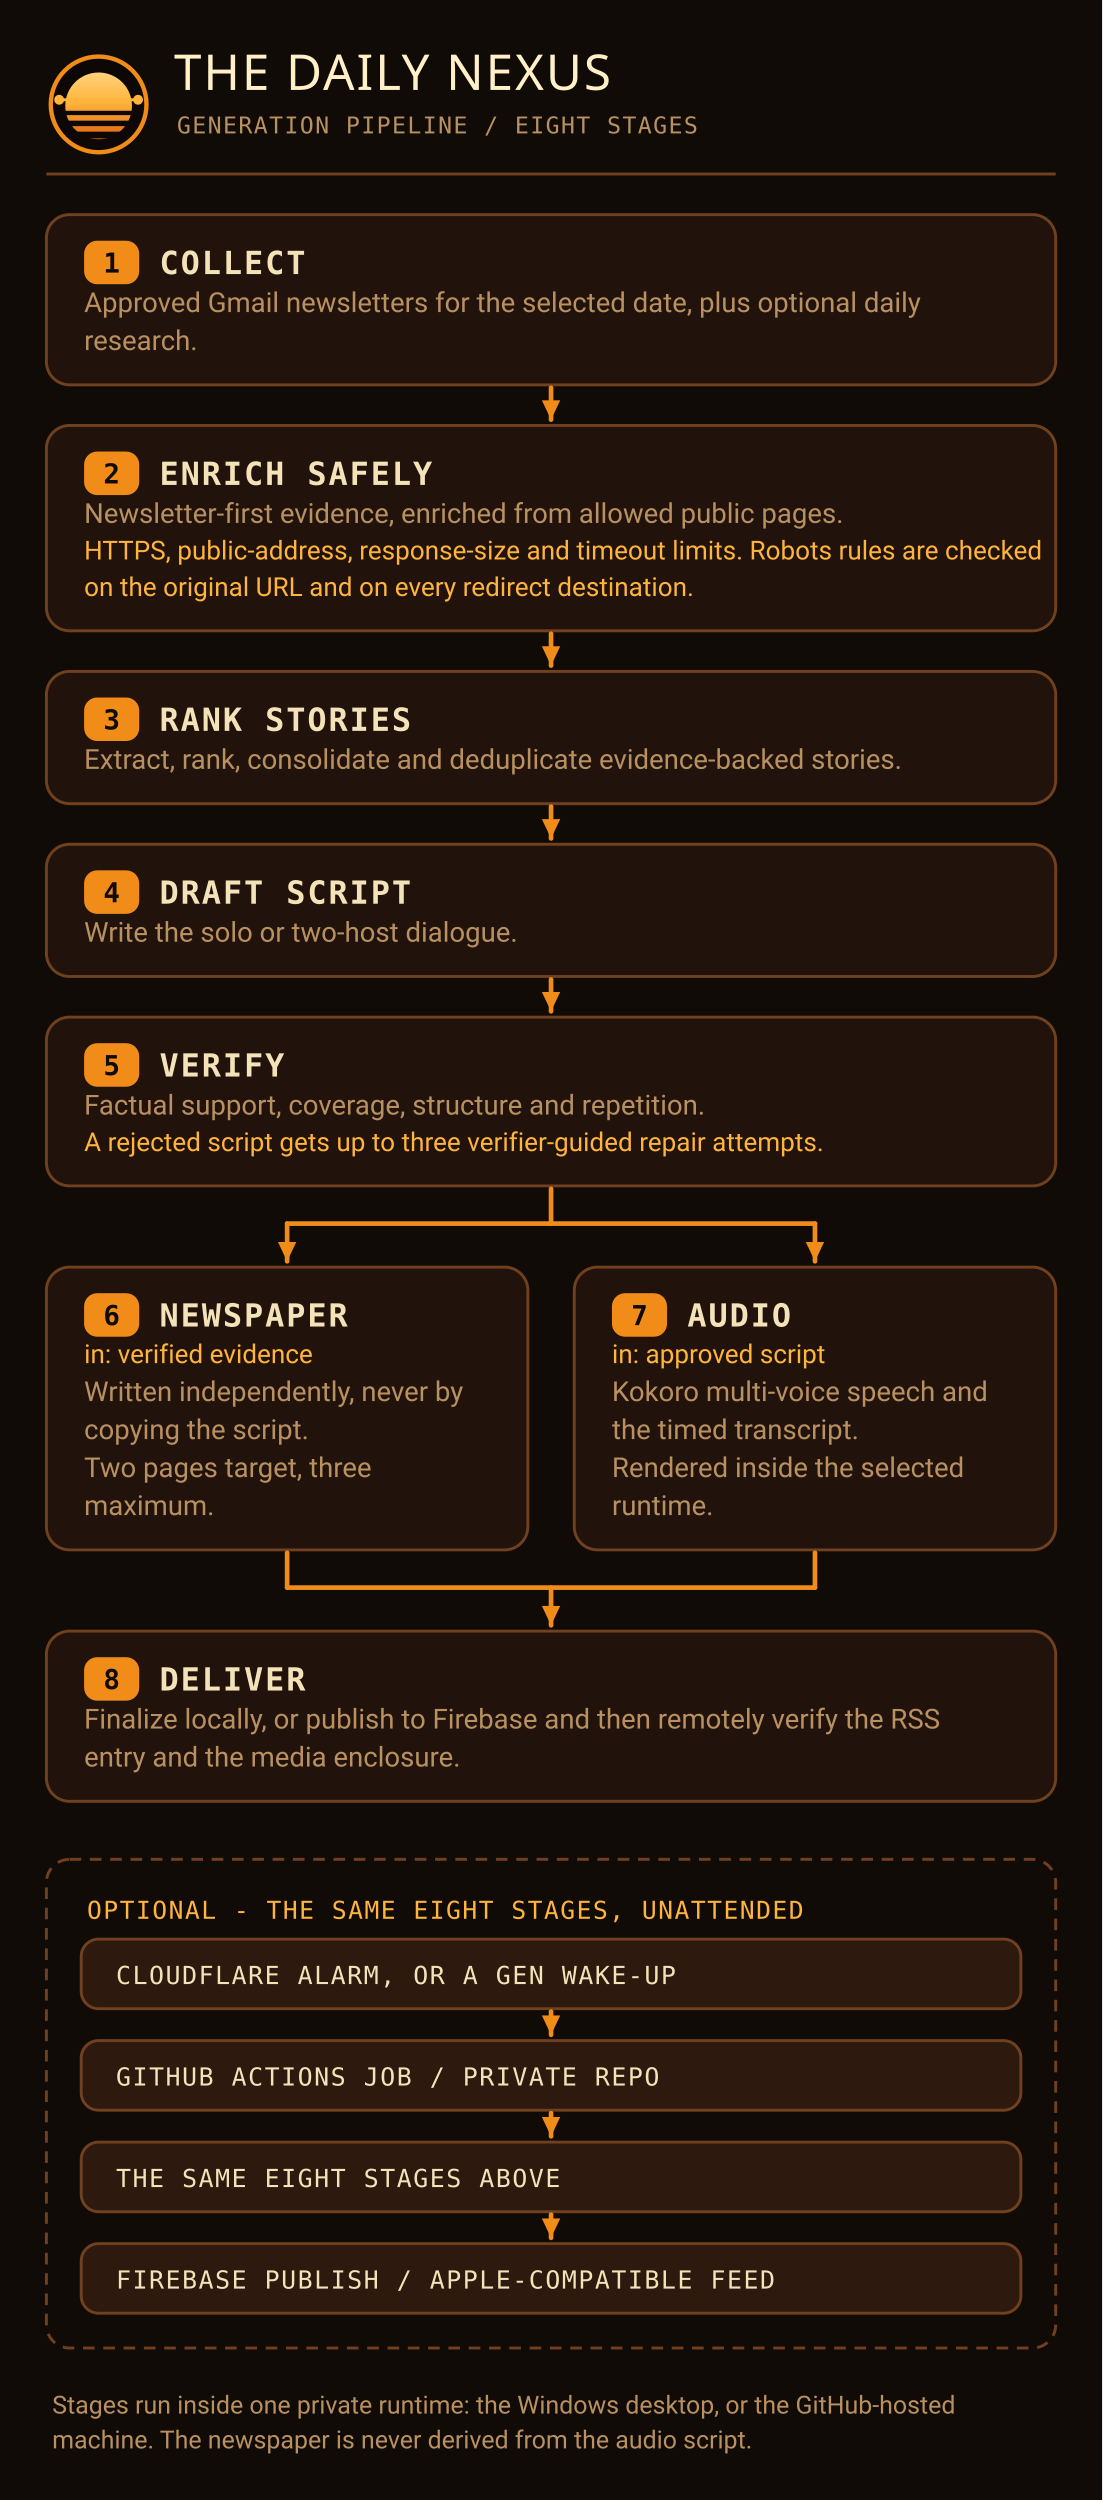
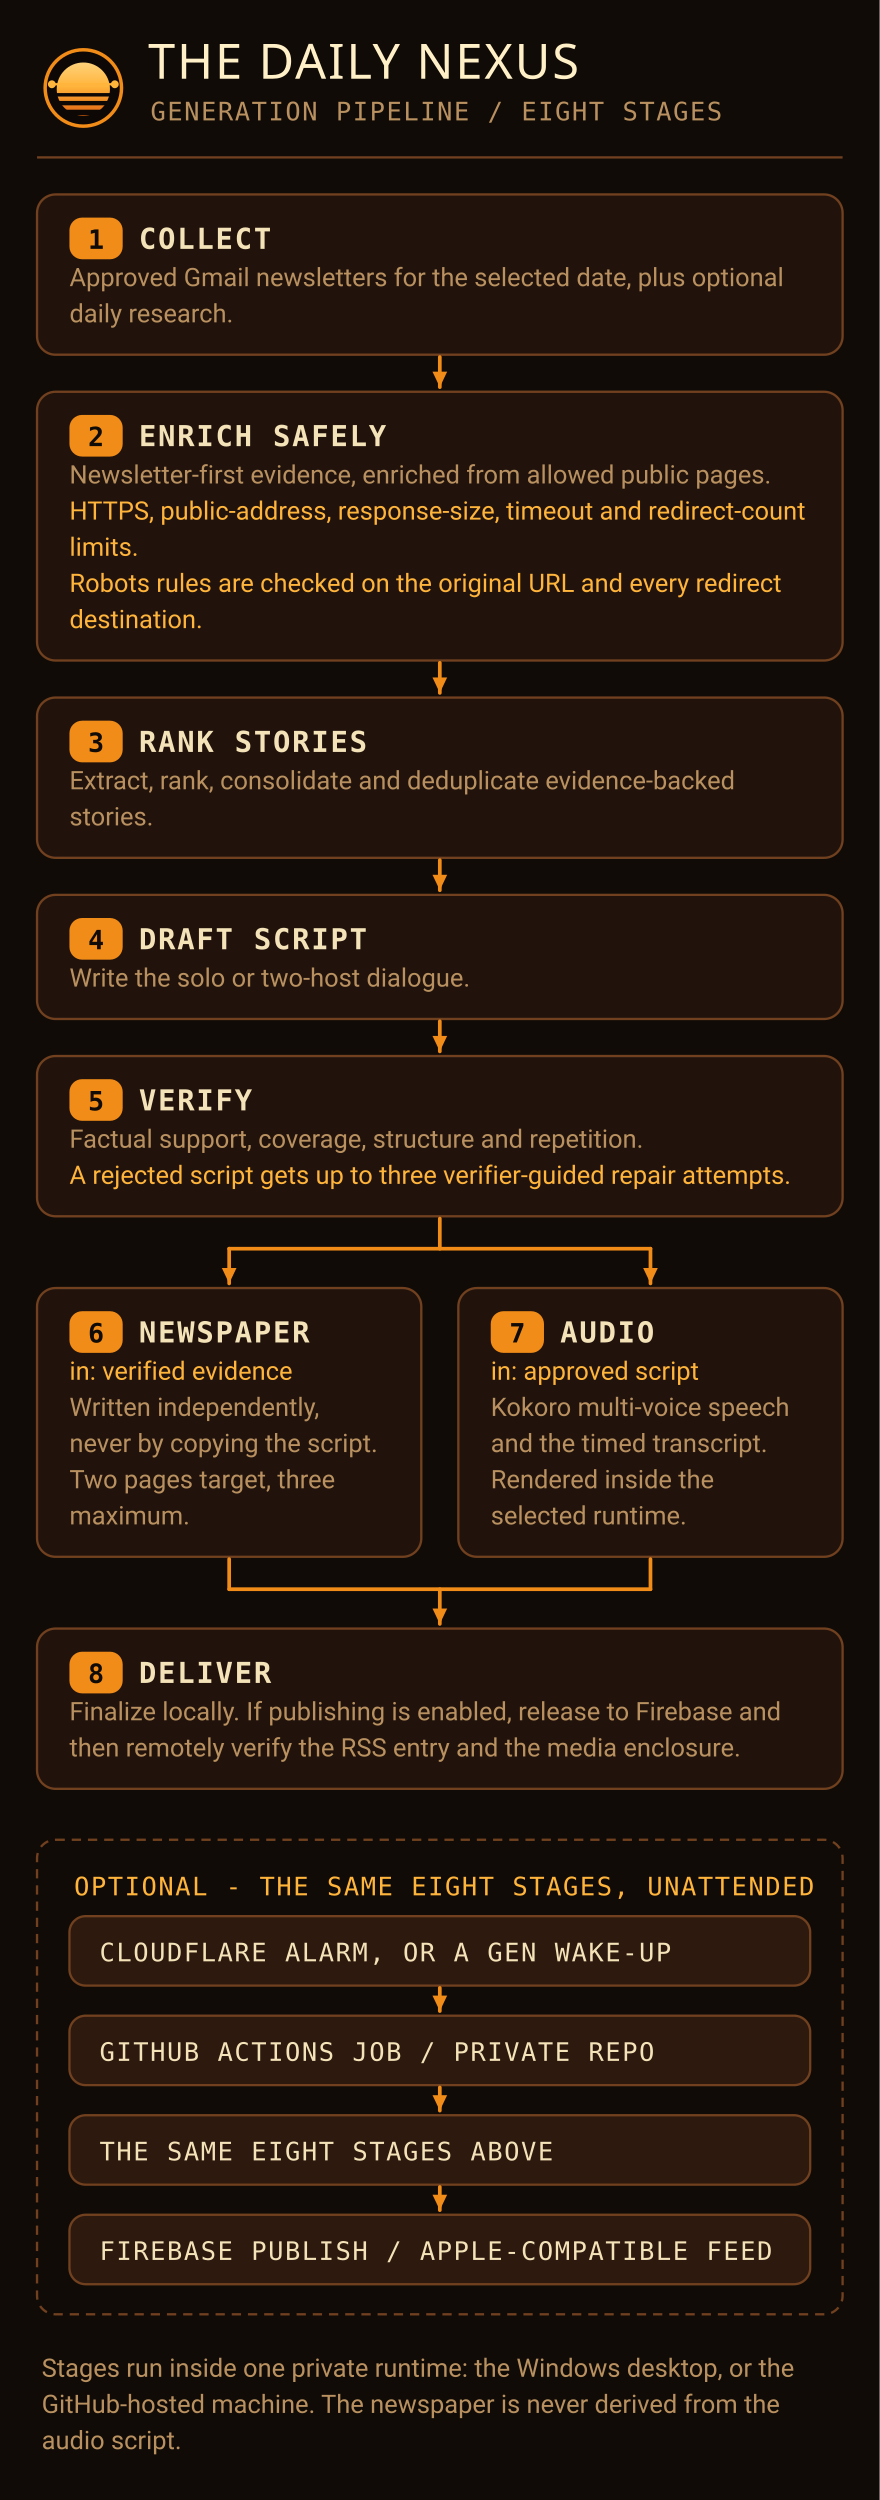
- <svg xmlns="http://www.w3.org/2000/svg" viewBox="0 0 380 862" width="380" height="862" role="img" aria-labelledby="pipe-t pipe-d">
+ <svg xmlns="http://www.w3.org/2000/svg" viewBox="0 0 380 1080" width="380" height="1080" role="img" aria-labelledby="pipe-t pipe-d">
  <defs>
    <linearGradient id="sg" x1="0" y1="0" x2="0" y2="1">
      <stop offset="0" stop-color="#ffd27a" />
      <stop offset="0.45" stop-color="#ffb43b" />
      <stop offset="1" stop-color="#e0620f" />
    </linearGradient>
    <clipPath id="sc">
      <circle cx="0" cy="0" r="14.2" />
    </clipPath>
    <marker id="ar" viewBox="0 0 9 9" refX="8.4" refY="4.5" markerWidth="7.5" markerHeight="7.5" markerUnits="userSpaceOnUse" orient="auto-start-reverse">
      <path d="M0.4,0.7 L8.4,4.5 L0.4,8.3 Z" fill="#f28c18" />
    </marker>
    <marker id="ac" viewBox="0 0 9 9" refX="8.4" refY="4.5" markerWidth="7" markerHeight="7" markerUnits="userSpaceOnUse" orient="auto-start-reverse">
      <path d="M0.4,0.7 L8.4,4.5 L0.4,8.3 Z" fill="#b99160" />
    </marker>
    <g id="sun">
      <circle cx="0" cy="0" r="16.5" fill="#0d0805" stroke="#f28c18" stroke-width="1.5" />
      <g clip-path="url(#sc)">
        <circle cx="0" cy="0.5" r="11.5" fill="url(#sg)" />
        <rect x="-15" y="2.2" width="30" height="1.5" fill="#0d0805" />
        <rect x="-15" y="5.6" width="30" height="1.9" fill="#0d0805" />
        <rect x="-15" y="9.4" width="30" height="2.3" fill="#0d0805" />
        <line x1="-15" y1="-1.6" x2="15" y2="-1.6" stroke="#ffb43b" stroke-width="1" />
      </g>
      <circle cx="-13.6" cy="-1.6" r="1.7" fill="#ffb43b" />
      <circle cx="13.6" cy="-1.6" r="1.7" fill="#ffb43b" />
    </g>
    <style>
      .dsp { font-family: Impact, Haettenschweiler, "Arial Narrow Bold", "Arial Narrow", sans-serif; letter-spacing: 0.04em; }
      .h { font-family: Consolas, "DejaVu Sans Mono", "Courier New", monospace; font-weight: 700; letter-spacing: 0.06em; }
      .k { font-family: Consolas, "DejaVu Sans Mono", "Courier New", monospace; letter-spacing: 0.06em; }
      .b { font-family: "Segoe UI", Roboto, "Helvetica Neue", Arial, sans-serif; }
      .acc { font-family: "Segoe UI", Roboto, "Helvetica Neue", Arial, sans-serif; }
      .wire { fill: none; stroke: #f28c18; stroke-width: 1.6; stroke-linecap: round; stroke-linejoin: round; }
      .ctl { fill: none; stroke: #b99160; stroke-width: 1.4; stroke-dasharray: 4 3; stroke-linecap: round; stroke-linejoin: round; }
    </style>
  </defs>
-   <rect width="380" height="862" fill="#110b07" />
-   <use href="#sun" x="34" y="36" />
-   <text class="dsp" x="60" y="31" font-size="17" fill="#fff0c7">THE DAILY NEXUS</text>
-   <text class="k" x="61" y="46" font-size="8" fill="#b99160">GENERATION PIPELINE / EIGHT STAGES</text>
-   <line x1="16" y1="60" x2="364" y2="60" stroke="#70401f" />
-   <rect x="16" y="74" width="348" height="58.7" rx="8" fill="#21130c" stroke="#70401f" />
-   <rect x="29" y="83" width="19" height="15" rx="4.5" fill="#f28c18" />
-   <text class="h" x="38.5" y="94" font-size="9.5" fill="#110b07" text-anchor="middle">1</text>
-   <text class="h" x="55" y="94.5" font-size="11" fill="#f4e2b8">COLLECT</text>
-   <text class="b" x="29" y="107.6" font-size="9.5" fill="#b99160">Approved Gmail newsletters for the selected date, plus optional daily</text>
-   <text class="b" x="29" y="120.7" font-size="9.5" fill="#b99160">research.</text>
-   <path class="wire" d="M 190 133.7 L 190 144.7" marker-end="url(#ar)" />
-   <rect x="16" y="146.7" width="348" height="70.8" rx="8" fill="#21130c" stroke="#70401f" />
-   <rect x="29" y="155.7" width="19" height="15" rx="4.5" fill="#f28c18" />
-   <text class="h" x="38.5" y="166.7" font-size="9.5" fill="#110b07" text-anchor="middle">2</text>
-   <text class="h" x="55" y="167.2" font-size="11" fill="#f4e2b8">ENRICH SAFELY</text>
-   <text class="b" x="29" y="180.3" font-size="9.5" fill="#b99160">Newsletter-first evidence, enriched from allowed public pages.</text>
-   <text class="b" x="29" y="192.9" font-size="9" fill="#ffb43b">HTTPS, public-address, response-size and timeout limits. Robots rules are checked</text>
-   <text class="b" x="29" y="205.5" font-size="9" fill="#ffb43b">on the original URL and on every redirect destination.</text>
-   <path class="wire" d="M 190 218.5 L 190 229.5" marker-end="url(#ar)" />
-   <rect x="16" y="231.5" width="348" height="45.6" rx="8" fill="#21130c" stroke="#70401f" />
-   <rect x="29" y="240.5" width="19" height="15" rx="4.5" fill="#f28c18" />
-   <text class="h" x="38.5" y="251.5" font-size="9.5" fill="#110b07" text-anchor="middle">3</text>
-   <text class="h" x="55" y="252" font-size="11" fill="#f4e2b8">RANK STORIES</text>
-   <text class="b" x="29" y="265.1" font-size="9.5" fill="#b99160">Extract, rank, consolidate and deduplicate evidence-backed stories.</text>
-   <path class="wire" d="M 190 278.1 L 190 289.1" marker-end="url(#ar)" />
-   <rect x="16" y="291.1" width="348" height="45.6" rx="8" fill="#21130c" stroke="#70401f" />
-   <rect x="29" y="300.1" width="19" height="15" rx="4.5" fill="#f28c18" />
-   <text class="h" x="38.5" y="311.1" font-size="9.5" fill="#110b07" text-anchor="middle">4</text>
-   <text class="h" x="55" y="311.6" font-size="11" fill="#f4e2b8">DRAFT SCRIPT</text>
-   <text class="b" x="29" y="324.7" font-size="9.5" fill="#b99160">Write the solo or two-host dialogue.</text>
-   <path class="wire" d="M 190 337.7 L 190 348.7" marker-end="url(#ar)" />
-   <rect x="16" y="350.7" width="348" height="58.2" rx="8" fill="#21130c" stroke="#70401f" />
-   <rect x="29" y="359.7" width="19" height="15" rx="4.5" fill="#f28c18" />
-   <text class="h" x="38.5" y="370.7" font-size="9.5" fill="#110b07" text-anchor="middle">5</text>
-   <text class="h" x="55" y="371.2" font-size="11" fill="#f4e2b8">VERIFY</text>
-   <text class="b" x="29" y="384.3" font-size="9.5" fill="#b99160">Factual support, coverage, structure and repetition.</text>
-   <text class="b" x="29" y="396.9" font-size="9" fill="#ffb43b">A rejected script gets up to three verifier-guided repair attempts.</text>
-   <path class="wire" d="M 190 409.9 L 190 421.9" />
-   <path class="wire" d="M 99 421.9 L 281 421.9" />
-   <path class="wire" d="M 99 421.9 L 99 434.9" marker-end="url(#ar)" />
-   <path class="wire" d="M 281 421.9 L 281 434.9" marker-end="url(#ar)" />
-   <rect x="16" y="436.9" width="166" height="97.5" rx="8" fill="#21130c" stroke="#70401f" />
-   <rect x="29" y="445.9" width="19" height="15" rx="4.5" fill="#f28c18" />
-   <text class="h" x="38.5" y="456.9" font-size="9.5" fill="#110b07" text-anchor="middle">6</text>
-   <text class="h" x="55" y="457.4" font-size="11" fill="#f4e2b8">NEWSPAPER</text>
-   <text class="b" x="29" y="470" font-size="9" fill="#ffb43b">in: verified evidence</text>
-   <text class="b" x="29" y="483.1" font-size="9.5" fill="#b99160">Written independently, never by</text>
-   <text class="b" x="29" y="496.2" font-size="9.5" fill="#b99160">copying the script.</text>
-   <text class="b" x="29" y="509.3" font-size="9.5" fill="#b99160">Two pages target, three</text>
-   <text class="b" x="29" y="522.4" font-size="9.5" fill="#b99160">maximum.</text>
-   <rect x="198" y="436.9" width="166" height="97.5" rx="8" fill="#21130c" stroke="#70401f" />
-   <rect x="211" y="445.9" width="19" height="15" rx="4.5" fill="#f28c18" />
-   <text class="h" x="220.5" y="456.9" font-size="9.5" fill="#110b07" text-anchor="middle">7</text>
-   <text class="h" x="237" y="457.4" font-size="11" fill="#f4e2b8">AUDIO</text>
-   <text class="b" x="211" y="470" font-size="9" fill="#ffb43b">in: approved script</text>
-   <text class="b" x="211" y="483.1" font-size="9.5" fill="#b99160">Kokoro multi-voice speech and</text>
-   <text class="b" x="211" y="496.2" font-size="9.5" fill="#b99160">the timed transcript.</text>
-   <text class="b" x="211" y="509.3" font-size="9.5" fill="#b99160">Rendered inside the selected</text>
-   <text class="b" x="211" y="522.4" font-size="9.5" fill="#b99160">runtime.</text>
-   <path class="wire" d="M 99 535.4 L 99 547.4" />
-   <path class="wire" d="M 281 535.4 L 281 547.4" />
-   <path class="wire" d="M 99 547.4 L 281 547.4" />
-   <path class="wire" d="M 190 547.4 L 190 560.4" marker-end="url(#ar)" />
-   <rect x="16" y="562.4" width="348" height="58.7" rx="8" fill="#21130c" stroke="#70401f" />
-   <rect x="29" y="571.4" width="19" height="15" rx="4.5" fill="#f28c18" />
-   <text class="h" x="38.5" y="582.4" font-size="9.5" fill="#110b07" text-anchor="middle">8</text>
-   <text class="h" x="55" y="582.9" font-size="11" fill="#f4e2b8">DELIVER</text>
-   <text class="b" x="29" y="596" font-size="9.5" fill="#b99160">Finalize locally, or publish to Firebase and then remotely verify the RSS</text>
-   <text class="b" x="29" y="609.1" font-size="9.5" fill="#b99160">entry and the media enclosure.</text>
-   <text class="k" x="30" y="661.6" font-size="8.5" fill="#ffb43b">OPTIONAL - THE SAME EIGHT STAGES, UNATTENDED</text>
-   <rect x="28" y="668.6" width="324" height="24" rx="6" fill="#2d190e" stroke="#70401f" />
-   <text class="k" x="40" y="684.1" font-size="8.6" fill="#f4e2b8">CLOUDFLARE ALARM, OR A GEN WAKE-UP</text>
-   <path class="wire" d="M 190 693.6 L 190 701.6" marker-end="url(#ar)" />
-   <rect x="28" y="703.6" width="324" height="24" rx="6" fill="#2d190e" stroke="#70401f" />
-   <text class="k" x="40" y="719.1" font-size="8.6" fill="#f4e2b8">GITHUB ACTIONS JOB / PRIVATE REPO</text>
-   <path class="wire" d="M 190 728.6 L 190 736.6" marker-end="url(#ar)" />
-   <rect x="28" y="738.6" width="324" height="24" rx="6" fill="#2d190e" stroke="#70401f" />
-   <text class="k" x="40" y="754.1" font-size="8.6" fill="#f4e2b8">THE SAME EIGHT STAGES ABOVE</text>
-   <path class="wire" d="M 190 763.6 L 190 771.6" marker-end="url(#ar)" />
-   <rect x="28" y="773.6" width="324" height="24" rx="6" fill="#2d190e" stroke="#70401f" />
-   <text class="k" x="40" y="789.1" font-size="8.6" fill="#f4e2b8">FIREBASE PUBLISH / APPLE-COMPATIBLE FEED</text>
-   <rect x="16" y="641.1" width="348" height="168.5" rx="8" fill="none" stroke="#70401f" stroke-dasharray="4 3" />
-   <text class="b" x="18" y="832.2" font-size="8.6" fill="#b99160">Stages run inside one private runtime: the Windows desktop, or the GitHub-hosted</text>
-   <text class="b" x="18" y="844.2" font-size="8.6" fill="#b99160">machine. The newspaper is never derived from the audio script.</text>
+   <rect width="380" height="1080" fill="#110b07" />
+   <use href="#sun" x="36" y="38" />
+   <text class="dsp" x="64" y="34" font-size="21" fill="#fff0c7">THE DAILY NEXUS</text>
+   <text class="k" x="65" y="52" font-size="11" fill="#b99160">GENERATION PIPELINE / EIGHT STAGES</text>
+   <line x1="16" y1="68" x2="364" y2="68" stroke="#70401f" />
+   <rect x="16" y="84" width="348" height="69.24" rx="8" fill="#21130c" stroke="#70401f" />
+   <rect x="30" y="94" width="23" height="18" rx="5.5" fill="#f28c18" />
+   <text class="h" x="41.5" y="107.5" font-size="11.5" fill="#110b07" text-anchor="middle">1</text>
+   <text class="h" x="60" y="107.5" font-size="12.5" fill="#f4e2b8">COLLECT</text>
+   <text class="b" x="30" y="123.62" font-size="11" fill="#b99160">Approved Gmail newsletters for the selected date, plus optional</text>
+   <text class="b" x="30" y="139.24" font-size="11" fill="#b99160">daily research.</text>
+   <path class="wire" d="M 190 154.24 L 190 167.24" marker-end="url(#ar)" />
+   <rect x="16" y="169.24" width="348" height="116.1" rx="8" fill="#21130c" stroke="#70401f" />
+   <rect x="30" y="179.24" width="23" height="18" rx="5.5" fill="#f28c18" />
+   <text class="h" x="41.5" y="192.74" font-size="11.5" fill="#110b07" text-anchor="middle">2</text>
+   <text class="h" x="60" y="192.74" font-size="12.5" fill="#f4e2b8">ENRICH SAFELY</text>
+   <text class="b" x="30" y="208.86" font-size="11" fill="#b99160">Newsletter-first evidence, enriched from allowed public pages.</text>
+   <text class="b" x="30" y="224.48" font-size="11" fill="#ffb43b">HTTPS, public-address, response-size, timeout and redirect-count</text>
+   <text class="b" x="30" y="240.1" font-size="11" fill="#ffb43b">limits.</text>
+   <text class="b" x="30" y="255.72" font-size="11" fill="#ffb43b">Robots rules are checked on the original URL and every redirect</text>
+   <text class="b" x="30" y="271.34" font-size="11" fill="#ffb43b">destination.</text>
+   <path class="wire" d="M 190 286.34 L 190 299.34" marker-end="url(#ar)" />
+   <rect x="16" y="301.34" width="348" height="69.24" rx="8" fill="#21130c" stroke="#70401f" />
+   <rect x="30" y="311.34" width="23" height="18" rx="5.5" fill="#f28c18" />
+   <text class="h" x="41.5" y="324.84" font-size="11.5" fill="#110b07" text-anchor="middle">3</text>
+   <text class="h" x="60" y="324.84" font-size="12.5" fill="#f4e2b8">RANK STORIES</text>
+   <text class="b" x="30" y="340.96" font-size="11" fill="#b99160">Extract, rank, consolidate and deduplicate evidence-backed</text>
+   <text class="b" x="30" y="356.58" font-size="11" fill="#b99160">stories.</text>
+   <path class="wire" d="M 190 371.58 L 190 384.58" marker-end="url(#ar)" />
+   <rect x="16" y="386.58" width="348" height="53.62" rx="8" fill="#21130c" stroke="#70401f" />
+   <rect x="30" y="396.58" width="23" height="18" rx="5.5" fill="#f28c18" />
+   <text class="h" x="41.5" y="410.08" font-size="11.5" fill="#110b07" text-anchor="middle">4</text>
+   <text class="h" x="60" y="410.08" font-size="12.5" fill="#f4e2b8">DRAFT SCRIPT</text>
+   <text class="b" x="30" y="426.2" font-size="11" fill="#b99160">Write the solo or two-host dialogue.</text>
+   <path class="wire" d="M 190 441.2 L 190 454.2" marker-end="url(#ar)" />
+   <rect x="16" y="456.2" width="348" height="69.24" rx="8" fill="#21130c" stroke="#70401f" />
+   <rect x="30" y="466.2" width="23" height="18" rx="5.5" fill="#f28c18" />
+   <text class="h" x="41.5" y="479.7" font-size="11.5" fill="#110b07" text-anchor="middle">5</text>
+   <text class="h" x="60" y="479.7" font-size="12.5" fill="#f4e2b8">VERIFY</text>
+   <text class="b" x="30" y="495.82" font-size="11" fill="#b99160">Factual support, coverage, structure and repetition.</text>
+   <text class="b" x="30" y="511.44" font-size="11" fill="#ffb43b">A rejected script gets up to three verifier-guided repair attempts.</text>
+   <path class="wire" d="M 190 526.44 L 190 539.44" />
+   <path class="wire" d="M 99 539.44 L 281 539.44" />
+   <path class="wire" d="M 99 539.44 L 99 554.44" marker-end="url(#ar)" />
+   <path class="wire" d="M 281 539.44 L 281 554.44" marker-end="url(#ar)" />
+   <rect x="16" y="556.44" width="166" height="116.1" rx="8" fill="#21130c" stroke="#70401f" />
+   <rect x="30" y="566.44" width="23" height="18" rx="5.5" fill="#f28c18" />
+   <text class="h" x="41.5" y="579.94" font-size="11.5" fill="#110b07" text-anchor="middle">6</text>
+   <text class="h" x="60" y="579.94" font-size="12.5" fill="#f4e2b8">NEWSPAPER</text>
+   <text class="b" x="30" y="596.06" font-size="11" fill="#ffb43b">in: verified evidence</text>
+   <text class="b" x="30" y="611.68" font-size="11" fill="#b99160">Written independently,</text>
+   <text class="b" x="30" y="627.3" font-size="11" fill="#b99160">never by copying the script.</text>
+   <text class="b" x="30" y="642.92" font-size="11" fill="#b99160">Two pages target, three</text>
+   <text class="b" x="30" y="658.54" font-size="11" fill="#b99160">maximum.</text>
+   <rect x="198" y="556.44" width="166" height="116.1" rx="8" fill="#21130c" stroke="#70401f" />
+   <rect x="212" y="566.44" width="23" height="18" rx="5.5" fill="#f28c18" />
+   <text class="h" x="223.5" y="579.94" font-size="11.5" fill="#110b07" text-anchor="middle">7</text>
+   <text class="h" x="242" y="579.94" font-size="12.5" fill="#f4e2b8">AUDIO</text>
+   <text class="b" x="212" y="596.06" font-size="11" fill="#ffb43b">in: approved script</text>
+   <text class="b" x="212" y="611.68" font-size="11" fill="#b99160">Kokoro multi-voice speech</text>
+   <text class="b" x="212" y="627.3" font-size="11" fill="#b99160">and the timed transcript.</text>
+   <text class="b" x="212" y="642.92" font-size="11" fill="#b99160">Rendered inside the</text>
+   <text class="b" x="212" y="658.54" font-size="11" fill="#b99160">selected runtime.</text>
+   <path class="wire" d="M 99 673.54 L 99 686.54" />
+   <path class="wire" d="M 281 673.54 L 281 686.54" />
+   <path class="wire" d="M 99 686.54 L 281 686.54" />
+   <path class="wire" d="M 190 686.54 L 190 701.54" marker-end="url(#ar)" />
+   <rect x="16" y="703.54" width="348" height="69.24" rx="8" fill="#21130c" stroke="#70401f" />
+   <rect x="30" y="713.54" width="23" height="18" rx="5.5" fill="#f28c18" />
+   <text class="h" x="41.5" y="727.04" font-size="11.5" fill="#110b07" text-anchor="middle">8</text>
+   <text class="h" x="60" y="727.04" font-size="12.5" fill="#f4e2b8">DELIVER</text>
+   <text class="b" x="30" y="743.16" font-size="11" fill="#b99160">Finalize locally. If publishing is enabled, release to Firebase and</text>
+   <text class="b" x="30" y="758.78" font-size="11" fill="#b99160">then remotely verify the RSS entry and the media enclosure.</text>
+   <text class="k" x="32" y="818.78" font-size="11" fill="#ffb43b">OPTIONAL - THE SAME EIGHT STAGES, UNATTENDED</text>
+   <rect x="30" y="827.78" width="320" height="30" rx="7" fill="#2d190e" stroke="#70401f" />
+   <text class="k" x="43" y="847.28" font-size="11" fill="#f4e2b8">CLOUDFLARE ALARM, OR A GEN WAKE-UP</text>
+   <path class="wire" d="M 190 858.78 L 190 868.78" marker-end="url(#ar)" />
+   <rect x="30" y="870.78" width="320" height="30" rx="7" fill="#2d190e" stroke="#70401f" />
+   <text class="k" x="43" y="890.28" font-size="11" fill="#f4e2b8">GITHUB ACTIONS JOB / PRIVATE REPO</text>
+   <path class="wire" d="M 190 901.78 L 190 911.78" marker-end="url(#ar)" />
+   <rect x="30" y="913.78" width="320" height="30" rx="7" fill="#2d190e" stroke="#70401f" />
+   <text class="k" x="43" y="933.28" font-size="11" fill="#f4e2b8">THE SAME EIGHT STAGES ABOVE</text>
+   <path class="wire" d="M 190 944.78 L 190 954.78" marker-end="url(#ar)" />
+   <rect x="30" y="956.78" width="320" height="30" rx="7" fill="#2d190e" stroke="#70401f" />
+   <text class="k" x="43" y="976.28" font-size="11" fill="#f4e2b8">FIREBASE PUBLISH / APPLE-COMPATIBLE FEED</text>
+   <rect x="16" y="794.78" width="348" height="205" rx="8" fill="none" stroke="#70401f" stroke-dasharray="4 3" />
+   <text class="b" x="18" y="1026.78" font-size="11" fill="#b99160">Stages run inside one private runtime: the Windows desktop, or the</text>
+   <text class="b" x="18" y="1042.4" font-size="11" fill="#b99160">GitHub-hosted machine. The newspaper is never derived from the</text>
+   <text class="b" x="18" y="1058.02" font-size="11" fill="#b99160">audio script.</text>
</svg>
